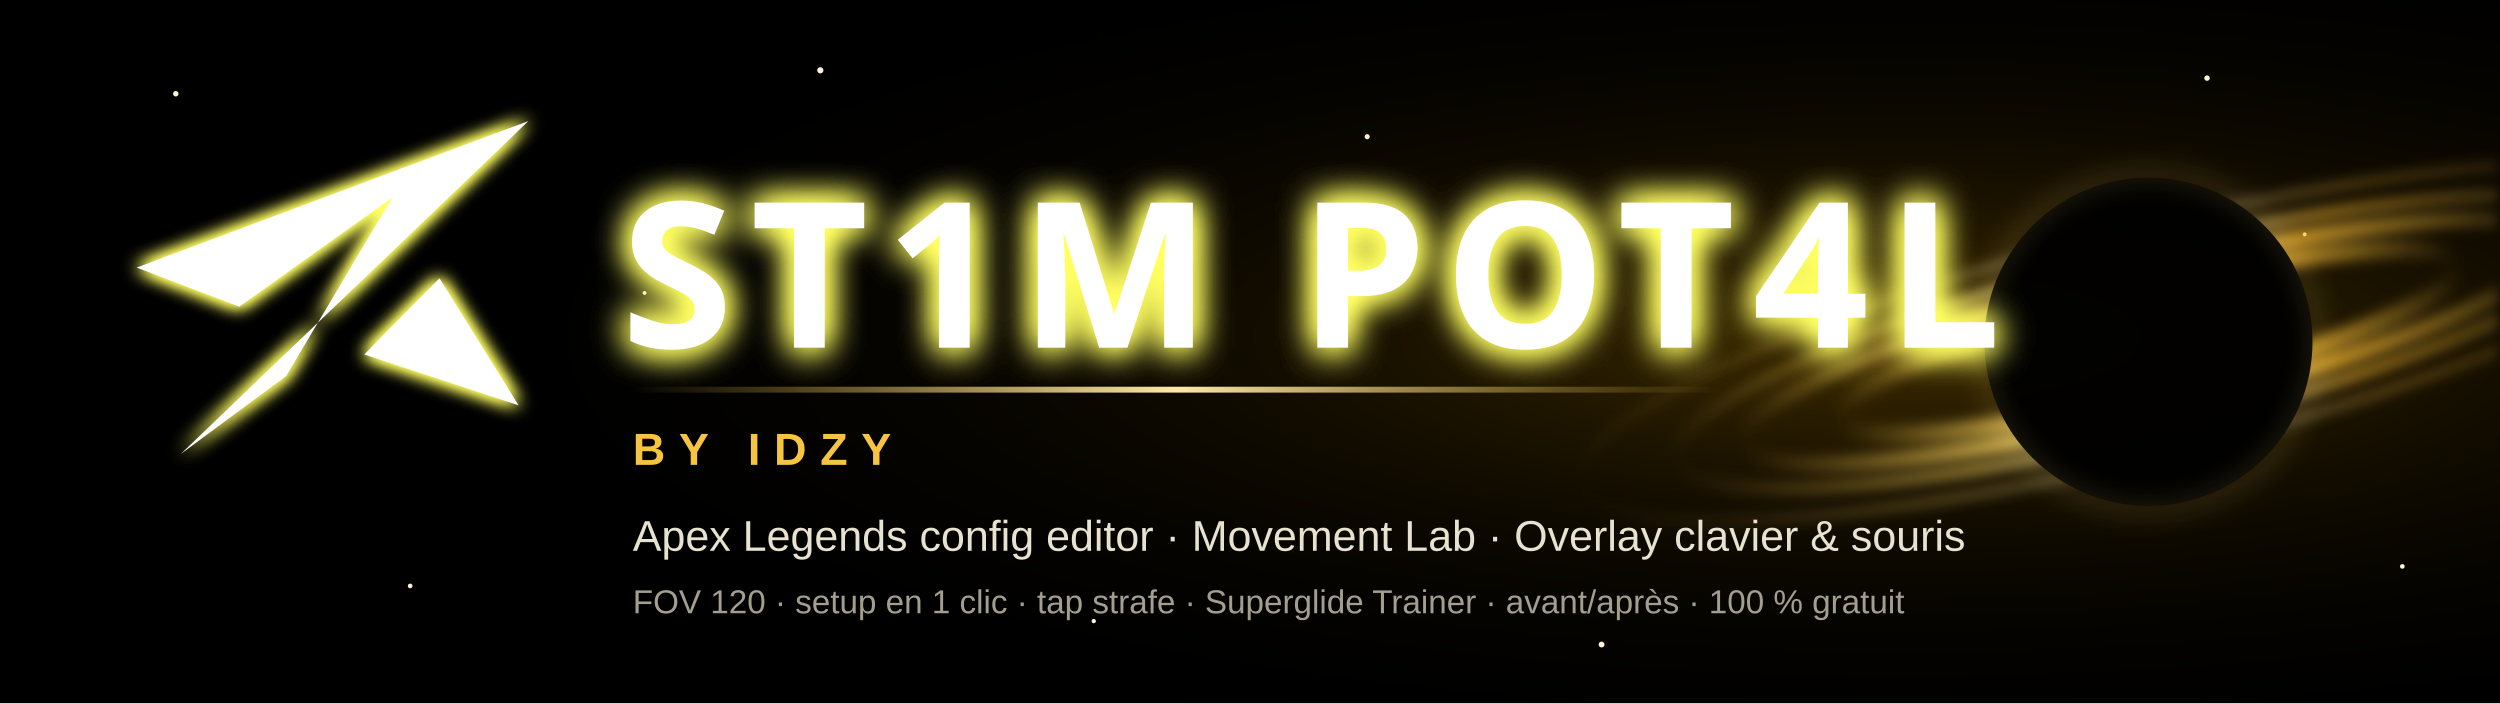
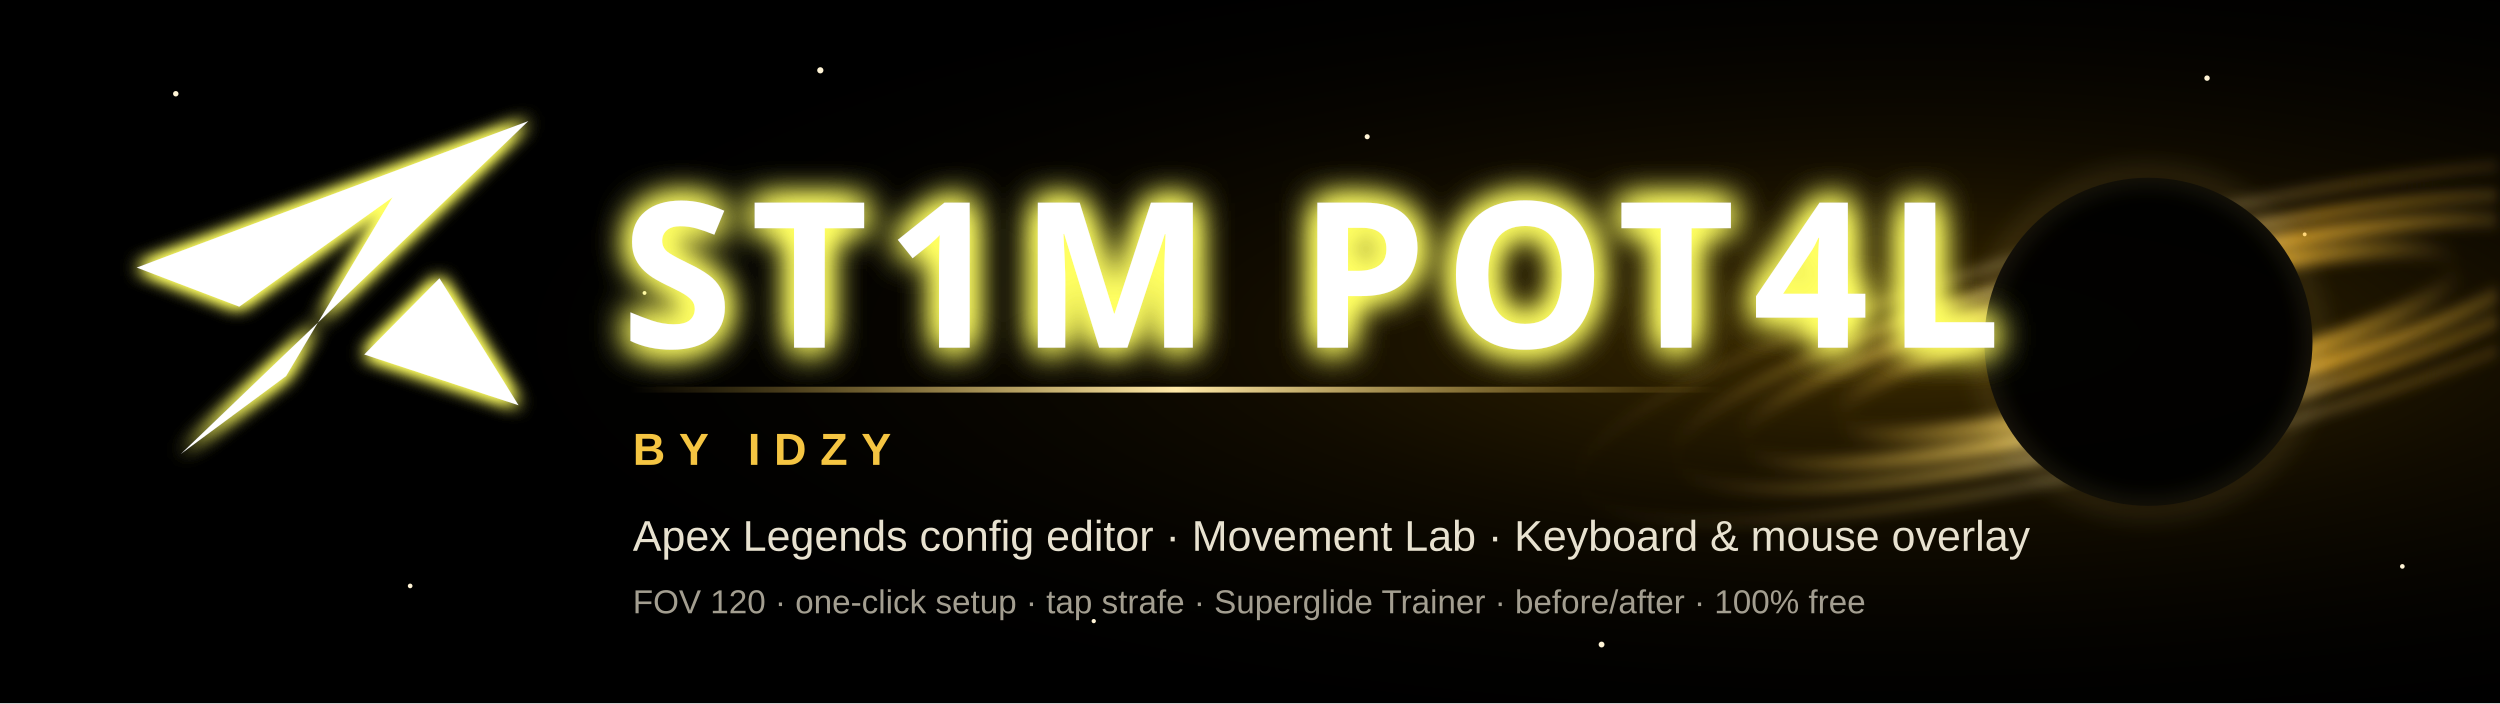
<svg xmlns="http://www.w3.org/2000/svg" viewBox="0 0 1280 360" width="1280" height="360" role="img" aria-label="ST1M POT4L by idZy — Apex Legends config editor and Movement Lab">
  <defs>
    <radialGradient id="bgGlow" cx="76%" cy="48%" r="60%">
      <stop offset="0" stop-color="#4a3500" stop-opacity=".85" />
      <stop offset=".45" stop-color="#1c1300" stop-opacity=".6" />
      <stop offset="1" stop-color="#000" stop-opacity="0" />
    </radialGradient>
    <linearGradient id="ring" x1="0" x2="1">
      <stop offset="0" stop-color="#f5c542" stop-opacity="0" />
      <stop offset=".3" stop-color="#ffd966" stop-opacity=".9" />
      <stop offset=".5" stop-color="#ffffff" />
      <stop offset=".7" stop-color="#ffbe32" stop-opacity=".9" />
      <stop offset="1" stop-color="#f5c542" stop-opacity="0" />
    </linearGradient>
    <linearGradient id="line" x1="0" x2="1">
      <stop offset="0" stop-color="#f5c542" stop-opacity="0" />
      <stop offset=".5" stop-color="#ffe9a8" />
      <stop offset="1" stop-color="#f5c542" stop-opacity="0" />
    </linearGradient>
    <filter id="glow" x="-30%" y="-60%" width="160%" height="220%">
      <feGaussianBlur stdDeviation="9" result="b" />
      <feColorMatrix in="b" type="matrix" values="1 0 0 0 .45  0 .78 0 0 .25  0 0 .12 0 0  0 0 0 1.4 0" result="g" />
      <feMerge>
        <feMergeNode in="g" />
        <feMergeNode in="g" />
        <feMergeNode in="SourceGraphic" />
      </feMerge>
    </filter>
    <filter id="soft">
      <feGaussianBlur stdDeviation="3.2" />
    </filter>
    <filter id="blur6">
      <feGaussianBlur stdDeviation="6" />
    </filter>
    <style>
      .ttl { font-family: Bahnschrift, 'Segoe UI Variable Display', 'Segoe UI', 'Arial Black', sans-serif; font-weight: 800; }
      .sub { font-family: Bahnschrift, 'Segoe UI', Arial, sans-serif; font-weight: 600; letter-spacing: 7px; }
      .tag { font-family: Bahnschrift, 'Segoe UI', Arial, sans-serif; font-weight: 500; }
      .spin { transform-origin: 1100px 175px; animation: spin 38s linear infinite; }
      .pulse { animation: pulse 3.2s ease-in-out infinite; }
      .pulse2 { animation: pulse2 3.2s ease-in-out infinite; }
      @keyframes pulse2 { 0%,100% { opacity: .92; } 50% { opacity: 1; } }
      .tw { animation: tw 2.6s ease-in-out infinite; }
      @keyframes spin { to { transform: rotate(360deg); } }
      @keyframes pulse { 0%,100% { opacity: .75; } 50% { opacity: 1; } }
      @keyframes tw { 0%,100% { opacity: .15; } 50% { opacity: 1; } }
    </style>
  </defs>
  <rect width="1280" height="360" fill="#000" />
  <rect width="1280" height="360" fill="url(#bgGlow)" />
  <g fill="#fff4d6">
    <circle class="tw" style="animation-delay:.1s" cx="90" cy="48" r="1.4" />
    <circle class="tw" style="animation-delay:1.2s" cx="210" cy="300" r="1.2" />
    <circle class="tw" style="animation-delay:.7s" cx="420" cy="36" r="1.6" />
    <circle class="tw" style="animation-delay:1.9s" cx="560" cy="318" r="1.1" />
    <circle class="tw" style="animation-delay:.4s" cx="700" cy="70" r="1.3" />
    <circle class="tw" style="animation-delay:2.2s" cx="820" cy="330" r="1.5" />
    <circle class="tw" style="animation-delay:1.5s" cx="1130" cy="40" r="1.4" />
    <circle class="tw" style="animation-delay:.9s" cx="1230" cy="290" r="1.2" />
    <circle class="tw" style="animation-delay:2.4s" cx="1180" cy="120" r="1" />
    <circle class="tw" style="animation-delay:1.1s" cx="330" cy="150" r="1" />
  </g>
  <g opacity=".95">
    <g class="spin" filter="url(#soft)">
      <ellipse cx="1100" cy="175" rx="300" ry="58" fill="none" stroke="url(#ring)" stroke-width="3" transform="rotate(-14 1100 175)" opacity=".5" />
      <ellipse cx="1100" cy="175" rx="250" ry="46" fill="none" stroke="url(#ring)" stroke-width="5" transform="rotate(-14 1100 175)" opacity=".75" />
      <ellipse cx="1100" cy="175" rx="215" ry="36" fill="none" stroke="url(#ring)" stroke-width="7" transform="rotate(-14 1100 175)" />
      <ellipse cx="1100" cy="175" rx="165" ry="27" fill="none" stroke="url(#ring)" stroke-width="9" transform="rotate(-14 1100 175)" />
    </g>
    <circle cx="1100" cy="175" r="84" fill="#000" />
    <circle cx="1100" cy="175" r="86" fill="none" stroke="#ffd966" stroke-opacity=".55" stroke-width="2" filter="url(#blur6)" class="pulse" />
  </g>
  <g transform="translate(70 62) scale(.5)" fill="#fff" filter="url(#glow)" class="pulse2">
    <polygon transform="translate(-225 -282)" points="225,432 626,282 270,623 378,543 487,360 330,472" />
    <polygon transform="translate(-225 -282)" points="535,443 616,573 458,521" />
  </g>
  <g filter="url(#glow)">
    <text class="ttl" x="318" y="178" font-size="104" fill="#fff" letter-spacing="9">ST1M POT4L</text>
  </g>
  <rect x="322" y="198" width="560" height="3" fill="url(#line)" rx="2">
    <animate attributeName="opacity" values=".5;1;.5" dur="3s" repeatCount="indefinite" />
  </rect>
  <text class="sub" x="324" y="238" font-size="23" fill="#f5c542">BY IDZY</text>
-   <text class="tag" x="324" y="282" font-size="22" fill="#e8e2d0">Apex Legends config editor  ·  Movement Lab  ·  Overlay clavier &amp; souris</text>
-   <text class="tag" x="324" y="314" font-size="17" fill="#a39e90">FOV 120 · setup en 1 clic · tap strafe · Superglide Trainer · avant/après · 100 % gratuit</text>
+   <text class="tag" x="324" y="282" font-size="22" fill="#e8e2d0">Apex Legends config editor  ·  Movement Lab  ·  Keyboard &amp; mouse overlay</text>
+   <text class="tag" x="324" y="314" font-size="17" fill="#a39e90">FOV 120 · one-click setup · tap strafe · Superglide Trainer · before/after · 100% free</text>
</svg>
